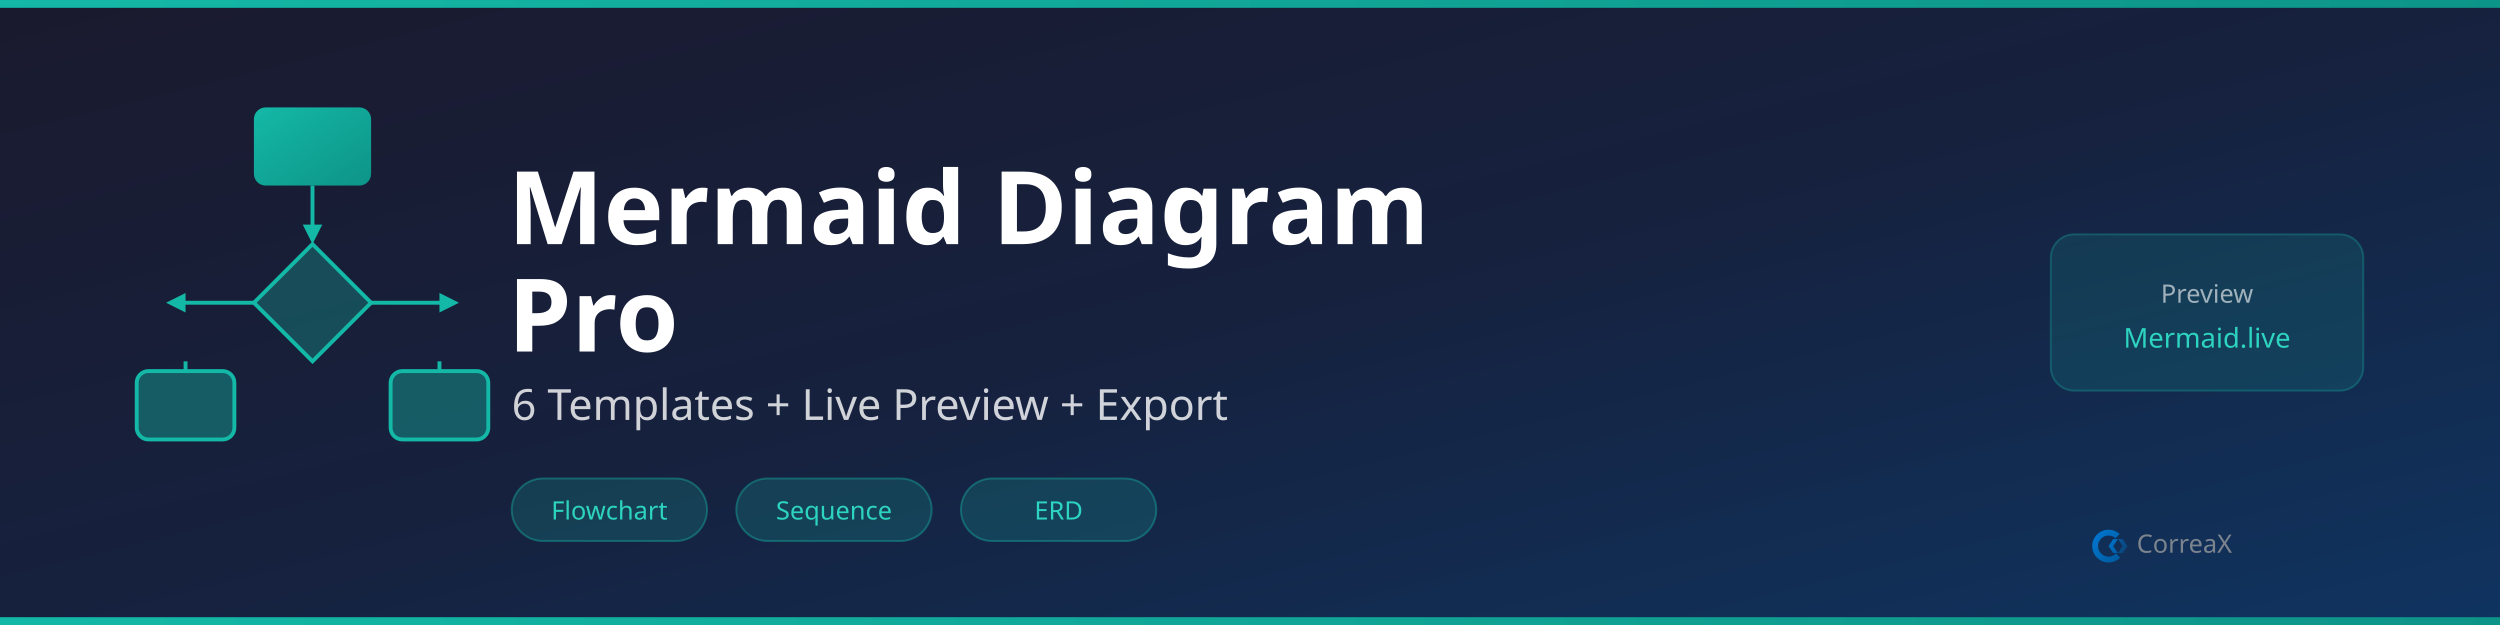
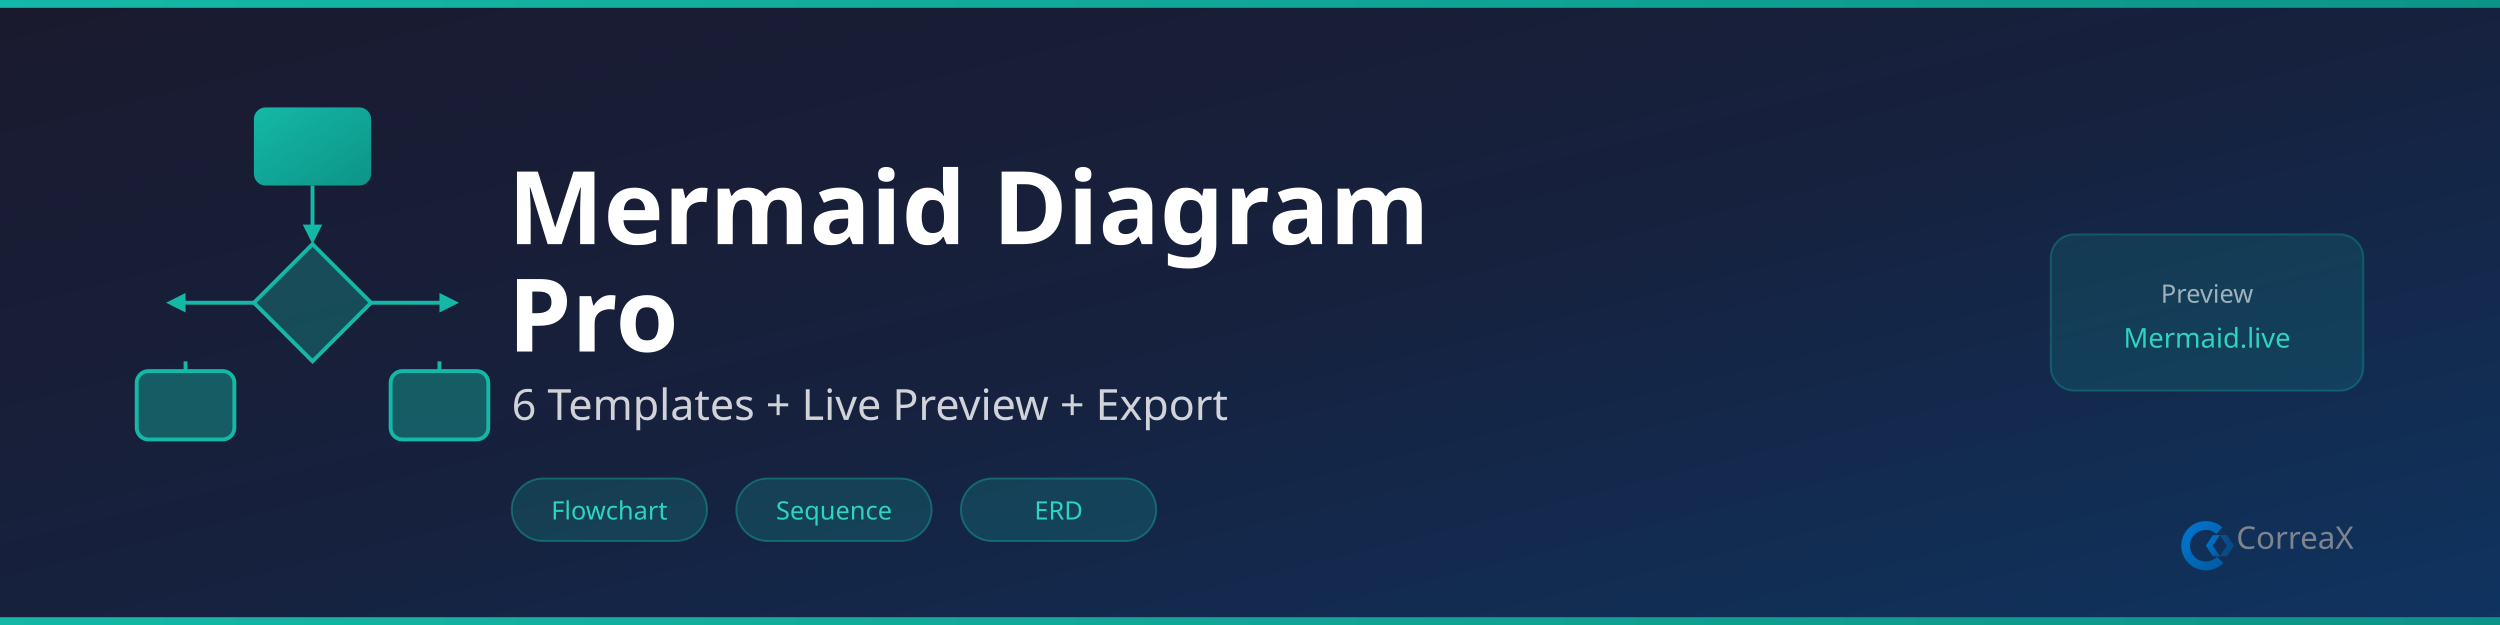
<svg xmlns="http://www.w3.org/2000/svg" viewBox="0 0 1280 320">
  <defs>
    <linearGradient id="bgGrad" x1="0%" y1="0%" x2="100%" y2="100%">
      <stop offset="0%" stop-color="#1a1a2e" />
      <stop offset="50%" stop-color="#16213e" />
      <stop offset="100%" stop-color="#0f3460" />
    </linearGradient>
    <linearGradient id="accentGrad" x1="0%" y1="0%" x2="100%" y2="0%">
      <stop offset="0%" stop-color="#14b8a6" />
      <stop offset="100%" stop-color="#0d9488" />
    </linearGradient>
    <linearGradient id="nodeGrad" x1="0%" y1="0%" x2="100%" y2="100%">
      <stop offset="0%" stop-color="#14b8a6" />
      <stop offset="100%" stop-color="#0d9488" />
    </linearGradient>
    <linearGradient id="cxGrad" x1="0%" y1="0%" x2="100%" y2="100%">
      <stop offset="0%" stop-color="#0078d4" />
      <stop offset="100%" stop-color="#005a9e" />
    </linearGradient>
  </defs>
  <rect width="1280" height="320" fill="url(#bgGrad)" />
  <rect x="0" y="0" width="1280" height="4" fill="url(#accentGrad)" />
  <rect x="0" y="316" width="1280" height="4" fill="url(#accentGrad)" />
  <g transform="translate(70, 55)">
    <rect x="60" y="0" width="60" height="40" rx="6" fill="url(#nodeGrad)" />
    <line x1="90" y1="40" x2="90" y2="65" stroke="#14b8a6" stroke-width="2" />
    <path d="M85 60 L90 70 L95 60" fill="#14b8a6" />
    <polygon points="90,70 120,100 90,130 60,100" fill="rgba(20,184,166,0.3)" stroke="#14b8a6" stroke-width="2" />
    <line x1="60" y1="100" x2="20" y2="100" stroke="#14b8a6" stroke-width="2" />
    <path d="M25 95 L15 100 L25 105" fill="#14b8a6" />
    <rect x="0" y="135" width="50" height="35" rx="6" fill="rgba(20,184,166,0.4)" stroke="#14b8a6" stroke-width="2" />
    <line x1="120" y1="100" x2="160" y2="100" stroke="#14b8a6" stroke-width="2" />
    <path d="M155 95 L165 100 L155 105" fill="#14b8a6" />
    <rect x="130" y="135" width="50" height="35" rx="6" fill="rgba(20,184,166,0.4)" stroke="#14b8a6" stroke-width="2" />
    <line x1="25" y1="130" x2="25" y2="135" stroke="#14b8a6" stroke-width="2" />
    <line x1="155" y1="130" x2="155" y2="135" stroke="#14b8a6" stroke-width="2" />
  </g>
  <text x="260" y="125" font-family="Segoe UI, system-ui, sans-serif" font-size="52" font-weight="700" fill="#ffffff">
    Mermaid Diagram
  </text>
  <text x="260" y="180" font-family="Segoe UI, system-ui, sans-serif" font-size="52" font-weight="700" fill="#ffffff">
    Pro
  </text>
  <text x="262" y="215" font-family="Segoe UI, system-ui, sans-serif" font-size="22" fill="rgba(255,255,255,0.8)">
    6 Templates + Live Preview + Export
  </text>
  <g transform="translate(262, 245)">
    <rect x="0" y="0" width="100" height="32" rx="16" fill="rgba(20,184,166,0.2)" stroke="rgba(20,184,166,0.4)" stroke-width="1" />
    <text x="50" y="21" text-anchor="middle" font-family="Segoe UI, system-ui, sans-serif" font-size="13" fill="#2dd4bf">Flowchart</text>
    <rect x="115" y="0" width="100" height="32" rx="16" fill="rgba(20,184,166,0.2)" stroke="rgba(20,184,166,0.4)" stroke-width="1" />
    <text x="165" y="21" text-anchor="middle" font-family="Segoe UI, system-ui, sans-serif" font-size="13" fill="#2dd4bf">Sequence</text>
    <rect x="230" y="0" width="100" height="32" rx="16" fill="rgba(20,184,166,0.2)" stroke="rgba(20,184,166,0.4)" stroke-width="1" />
    <text x="280" y="21" text-anchor="middle" font-family="Segoe UI, system-ui, sans-serif" font-size="13" fill="#2dd4bf">ERD</text>
  </g>
  <g transform="translate(1050, 120)">
    <rect x="0" y="0" width="160" height="80" rx="12" fill="rgba(20,184,166,0.15)" stroke="rgba(20,184,166,0.3)" stroke-width="1" />
    <text x="80" y="35" text-anchor="middle" font-family="Segoe UI, system-ui, sans-serif" font-size="13" fill="rgba(255,255,255,0.6)">Preview</text>
    <text x="80" y="58" text-anchor="middle" font-family="Segoe UI, system-ui, sans-serif" font-size="14" fill="#2dd4bf">Mermaid.live</text>
  </g>
-   <g transform="translate(1070, 270)">
-     <g transform="scale(0.6)">
+   <g transform="translate(1115, 265)">
+     <g transform="scale(0.9)">
      <path d="M16 2C8.268 2 2 8.268 2 16s6.268 14 14 14c3.866 0 7.389-1.568 9.928-4.1l-3.535-3.536A9.002 9.002 0 0116 25c-4.97 0-9-4.03-9-9s4.03-9 9-9c2.29 0 4.38.857 5.971 2.268l3.464-3.639C22.993 3.352 19.66 2 16 2z" fill="url(#cxGrad)" />
      <path d="M20 10l-4 6 4 6h4l-4-6 4-6h-4z" fill="url(#cxGrad)" />
      <path d="M24 10l4 6-4 6h4l4-6-4-6h-4z" fill="url(#cxGrad)" opacity="0.5" />
    </g>
-     <text x="24" y="13" font-family="Segoe UI, system-ui, sans-serif" font-size="13" fill="rgba(160,160,160,0.75)">CorreaX</text>
+     <text x="30" y="16" font-family="Segoe UI, system-ui, sans-serif" font-size="16" fill="rgba(160,160,160,0.75)">CorreaX</text>
  </g>
</svg>
